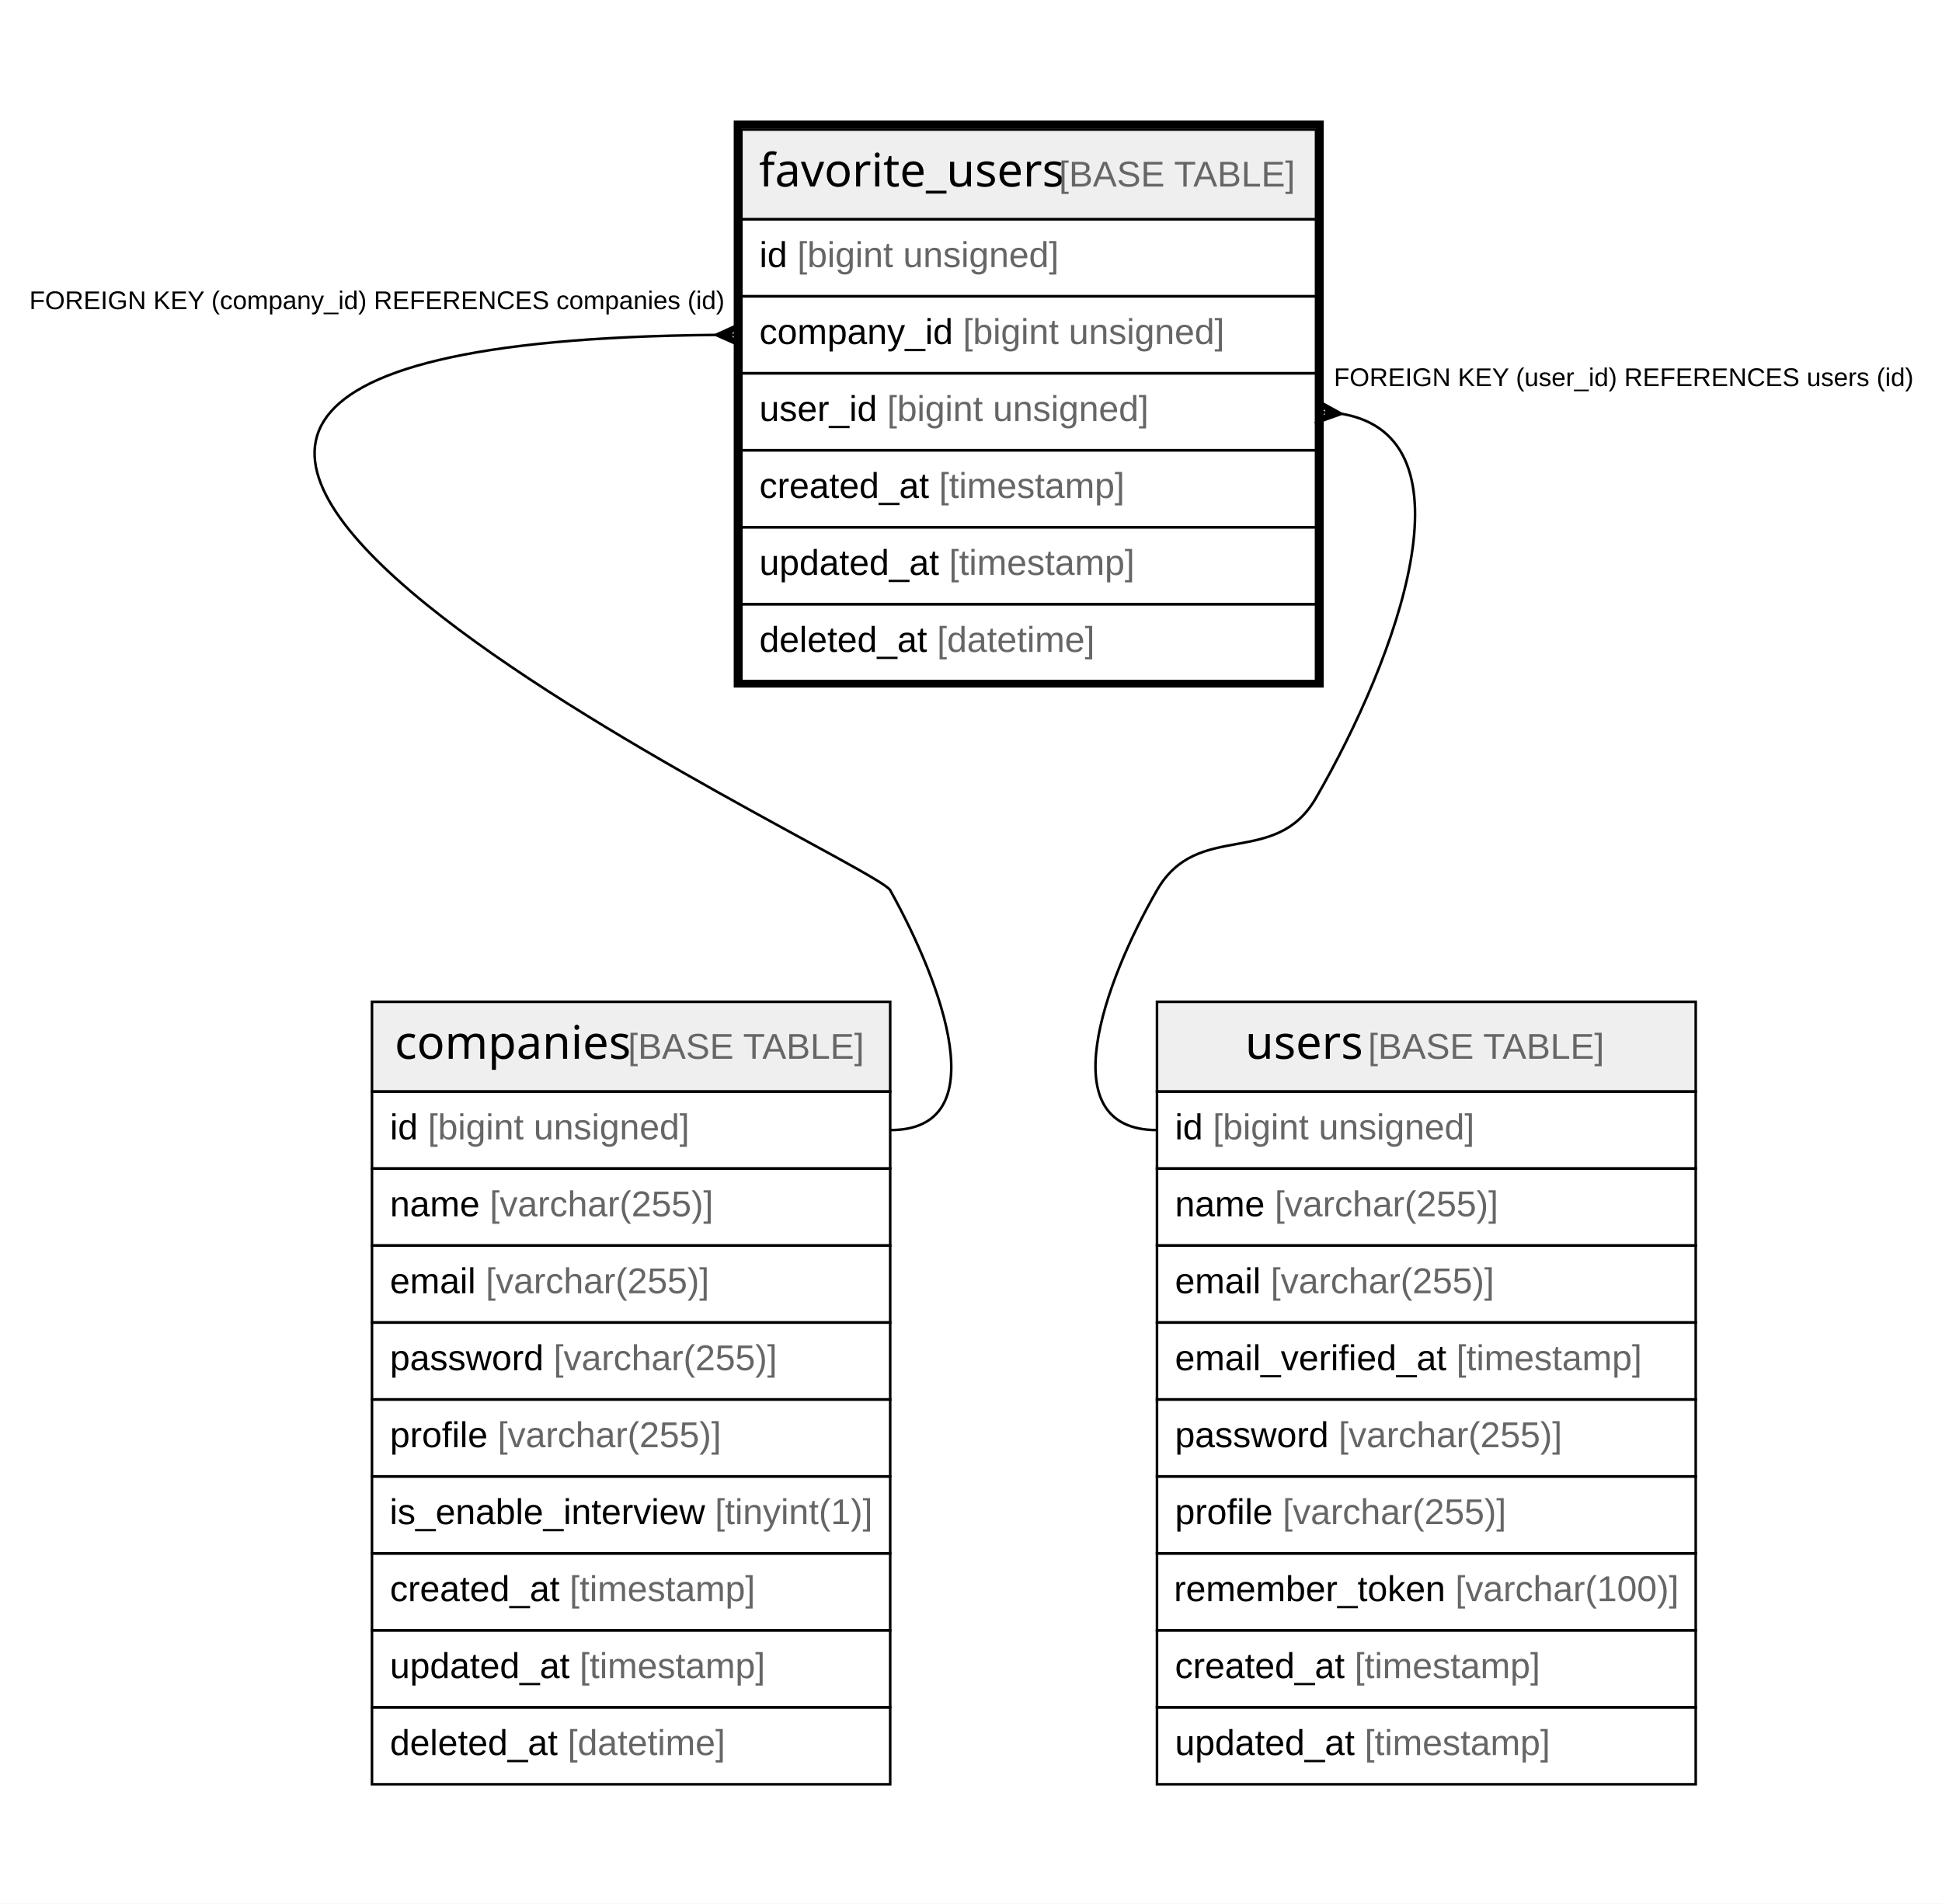
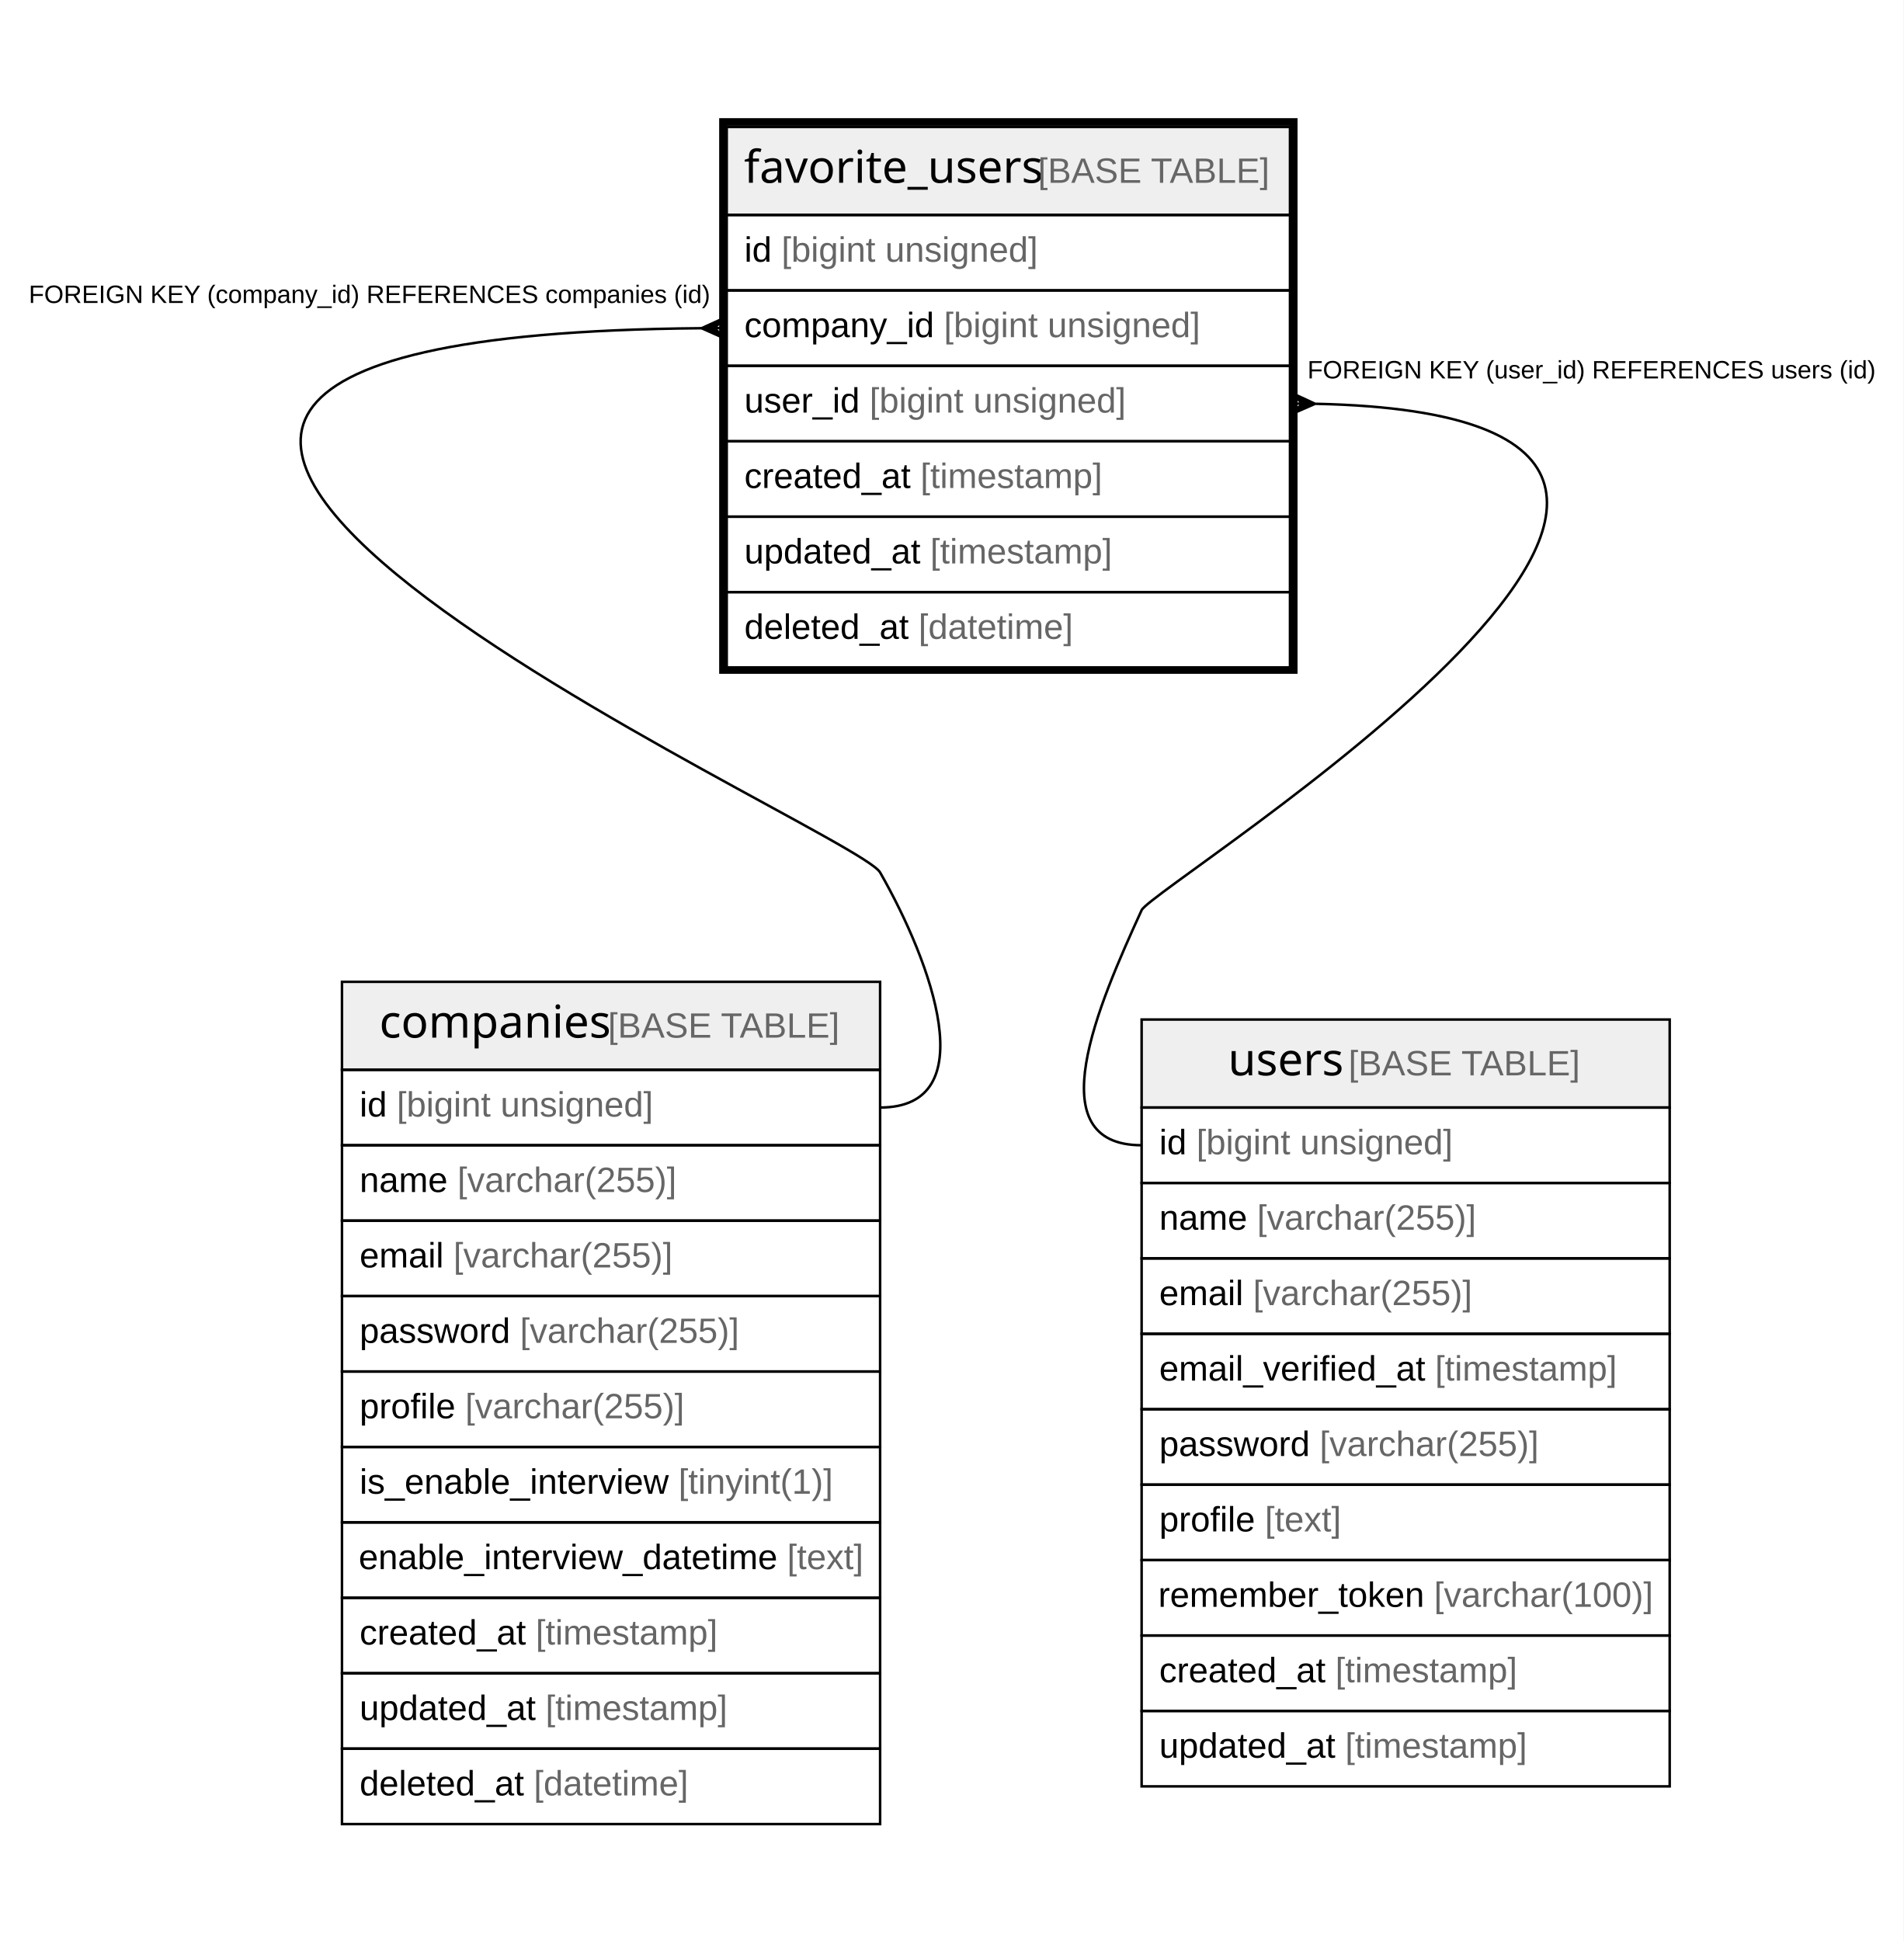
- <svg xmlns="http://www.w3.org/2000/svg" width="757pt" height="742pt" viewBox="0.00 0.00 757.00 742.00">
-   <g id="graph0" class="graph" transform="scale(1 1) rotate(0) translate(4 738)">
-     <polygon fill="#ffffff" stroke="transparent" points="-4,4 -4,-738 753,-738 753,4 -4,4" />
+ <svg xmlns="http://www.w3.org/2000/svg" width="757pt" height="772pt" viewBox="0.00 0.00 757.00 772.00">
+   <g id="graph0" class="graph" transform="scale(1 1) rotate(0) translate(4 768)">
+     <polygon fill="#ffffff" stroke="transparent" points="-4,4 -4,-768 753,-768 753,4 -4,4" />
    <g id="node1" class="node">
-       <polygon fill="#efefef" stroke="transparent" points="285,-652.5 285,-687.5 509,-687.5 509,-652.5 285,-652.5" />
-       <polygon fill="none" stroke="#000000" points="285,-652.5 285,-687.5 509,-687.5 509,-652.5 285,-652.5" />
-       <text text-anchor="start" x="291.863" y="-665.3" font-family="Arial Bold" font-size="18.00" fill="#000000">favorite_users</text>
-       <text text-anchor="start" x="404.883" y="-665.3" font-family="Arial" font-size="14.00" fill="#000000"> </text>
-       <text text-anchor="start" x="408.774" y="-665.3" font-family="Arial" font-size="14.00" fill="#666666">[BASE TABLE]</text>
+       <polygon fill="#efefef" stroke="transparent" points="285,-682.5 285,-717.5 509,-717.5 509,-682.5 285,-682.5" />
+       <polygon fill="none" stroke="#000000" points="285,-682.5 285,-717.5 509,-717.5 509,-682.5 285,-682.5" />
+       <text text-anchor="start" x="291.863" y="-695.3" font-family="Arial Bold" font-size="18.00" fill="#000000">favorite_users</text>
+       <text text-anchor="start" x="404.883" y="-695.3" font-family="Arial" font-size="14.00" fill="#000000"> </text>
+       <text text-anchor="start" x="408.774" y="-695.3" font-family="Arial" font-size="14.00" fill="#666666">[BASE TABLE]</text>
+       <polygon fill="none" stroke="#000000" points="285,-652.5 285,-682.5 509,-682.5 509,-652.5 285,-652.5" />
+       <text text-anchor="start" x="292" y="-663.9" font-family="Arial" font-size="14.00" fill="#000000">id </text>
+       <text text-anchor="start" x="306.78" y="-663.9" font-family="Arial" font-size="14.00" fill="#666666">[bigint unsigned]</text>
      <polygon fill="none" stroke="#000000" points="285,-622.5 285,-652.5 509,-652.5 509,-622.5 285,-622.5" />
-       <text text-anchor="start" x="292" y="-633.9" font-family="Arial" font-size="14.00" fill="#000000">id </text>
-       <text text-anchor="start" x="306.78" y="-633.9" font-family="Arial" font-size="14.00" fill="#666666">[bigint unsigned]</text>
+       <text text-anchor="start" x="292" y="-633.9" font-family="Arial" font-size="14.00" fill="#000000">company_id </text>
+       <text text-anchor="start" x="371.353" y="-633.9" font-family="Arial" font-size="14.00" fill="#666666">[bigint unsigned]</text>
      <polygon fill="none" stroke="#000000" points="285,-592.5 285,-622.5 509,-622.5 509,-592.5 285,-592.5" />
-       <text text-anchor="start" x="292" y="-603.9" font-family="Arial" font-size="14.00" fill="#000000">company_id </text>
-       <text text-anchor="start" x="371.353" y="-603.9" font-family="Arial" font-size="14.00" fill="#666666">[bigint unsigned]</text>
+       <text text-anchor="start" x="292" y="-603.9" font-family="Arial" font-size="14.00" fill="#000000">user_id </text>
+       <text text-anchor="start" x="341.788" y="-603.9" font-family="Arial" font-size="14.00" fill="#666666">[bigint unsigned]</text>
      <polygon fill="none" stroke="#000000" points="285,-562.5 285,-592.5 509,-592.5 509,-562.5 285,-562.5" />
-       <text text-anchor="start" x="292" y="-573.9" font-family="Arial" font-size="14.00" fill="#000000">user_id </text>
-       <text text-anchor="start" x="341.788" y="-573.9" font-family="Arial" font-size="14.00" fill="#666666">[bigint unsigned]</text>
+       <text text-anchor="start" x="292" y="-573.9" font-family="Arial" font-size="14.00" fill="#000000">created_at </text>
+       <text text-anchor="start" x="362.028" y="-573.9" font-family="Arial" font-size="14.00" fill="#666666">[timestamp]</text>
      <polygon fill="none" stroke="#000000" points="285,-532.5 285,-562.5 509,-562.5 509,-532.5 285,-532.5" />
-       <text text-anchor="start" x="292" y="-543.9" font-family="Arial" font-size="14.00" fill="#000000">created_at </text>
-       <text text-anchor="start" x="362.028" y="-543.9" font-family="Arial" font-size="14.00" fill="#666666">[timestamp]</text>
+       <text text-anchor="start" x="292" y="-543.9" font-family="Arial" font-size="14.00" fill="#000000">updated_at </text>
+       <text text-anchor="start" x="365.933" y="-543.9" font-family="Arial" font-size="14.00" fill="#666666">[timestamp]</text>
      <polygon fill="none" stroke="#000000" points="285,-502.5 285,-532.5 509,-532.5 509,-502.5 285,-502.5" />
-       <text text-anchor="start" x="292" y="-513.9" font-family="Arial" font-size="14.00" fill="#000000">updated_at </text>
-       <text text-anchor="start" x="365.933" y="-513.9" font-family="Arial" font-size="14.00" fill="#666666">[timestamp]</text>
-       <polygon fill="none" stroke="#000000" points="285,-472.5 285,-502.5 509,-502.5 509,-472.5 285,-472.5" />
-       <text text-anchor="start" x="292" y="-483.9" font-family="Arial" font-size="14.00" fill="#000000">deleted_at </text>
-       <text text-anchor="start" x="361.257" y="-483.9" font-family="Arial" font-size="14.00" fill="#666666">[datetime]</text>
-       <polygon fill="none" stroke="#000000" stroke-width="3" points="283.5,-471.5 283.5,-689.5 510.5,-689.5 510.5,-471.5 283.5,-471.5" />
+       <text text-anchor="start" x="292" y="-513.9" font-family="Arial" font-size="14.00" fill="#000000">deleted_at </text>
+       <text text-anchor="start" x="361.257" y="-513.9" font-family="Arial" font-size="14.00" fill="#666666">[datetime]</text>
+       <polygon fill="none" stroke="#000000" stroke-width="3" points="283.5,-501.5 283.5,-719.5 510.5,-719.5 510.5,-501.5 283.5,-501.5" />
    </g>
    <g id="node2" class="node">
-       <polygon fill="#efefef" stroke="transparent" points="141,-312.5 141,-347.5 343,-347.5 343,-312.5 141,-312.5" />
-       <polygon fill="none" stroke="#000000" points="141,-312.5 141,-347.5 343,-347.5 343,-312.5 141,-312.5" />
-       <text text-anchor="start" x="149.864" y="-325.3" font-family="Arial Bold" font-size="18.00" fill="#000000">companies</text>
-       <text text-anchor="start" x="236.882" y="-325.3" font-family="Arial" font-size="14.00" fill="#000000"> </text>
-       <text text-anchor="start" x="240.772" y="-325.3" font-family="Arial" font-size="14.00" fill="#666666">[BASE TABLE]</text>
-       <polygon fill="none" stroke="#000000" points="141,-282.5 141,-312.5 343,-312.5 343,-282.5 141,-282.5" />
-       <text text-anchor="start" x="148" y="-293.9" font-family="Arial" font-size="14.00" fill="#000000">id </text>
-       <text text-anchor="start" x="162.78" y="-293.9" font-family="Arial" font-size="14.00" fill="#666666">[bigint unsigned]</text>
-       <polygon fill="none" stroke="#000000" points="141,-252.5 141,-282.5 343,-282.5 343,-252.5 141,-252.5" />
-       <text text-anchor="start" x="148" y="-263.9" font-family="Arial" font-size="14.00" fill="#000000">name </text>
-       <text text-anchor="start" x="186.899" y="-263.9" font-family="Arial" font-size="14.00" fill="#666666">[varchar(255)]</text>
-       <polygon fill="none" stroke="#000000" points="141,-222.5 141,-252.5 343,-252.5 343,-222.5 141,-222.5" />
-       <text text-anchor="start" x="148" y="-233.9" font-family="Arial" font-size="14.00" fill="#000000">email </text>
-       <text text-anchor="start" x="185.33" y="-233.9" font-family="Arial" font-size="14.00" fill="#666666">[varchar(255)]</text>
-       <polygon fill="none" stroke="#000000" points="141,-192.5 141,-222.5 343,-222.5 343,-192.5 141,-192.5" />
-       <text text-anchor="start" x="148" y="-203.9" font-family="Arial" font-size="14.00" fill="#000000">password </text>
-       <text text-anchor="start" x="211.788" y="-203.9" font-family="Arial" font-size="14.00" fill="#666666">[varchar(255)]</text>
-       <polygon fill="none" stroke="#000000" points="141,-162.5 141,-192.5 343,-192.5 343,-162.5 141,-162.5" />
-       <text text-anchor="start" x="148" y="-173.9" font-family="Arial" font-size="14.00" fill="#000000">profile </text>
-       <text text-anchor="start" x="190.003" y="-173.9" font-family="Arial" font-size="14.00" fill="#666666">[varchar(255)]</text>
-       <polygon fill="none" stroke="#000000" points="141,-132.5 141,-162.5 343,-162.5 343,-132.5 141,-132.5" />
-       <text text-anchor="start" x="147.877" y="-143.9" font-family="Arial" font-size="14.00" fill="#000000">is_enable_interview </text>
-       <text text-anchor="start" x="274.678" y="-143.9" font-family="Arial" font-size="14.00" fill="#666666">[tinyint(1)]</text>
-       <polygon fill="none" stroke="#000000" points="141,-102.5 141,-132.5 343,-132.5 343,-102.5 141,-102.5" />
-       <text text-anchor="start" x="148" y="-113.9" font-family="Arial" font-size="14.00" fill="#000000">created_at </text>
-       <text text-anchor="start" x="218.028" y="-113.9" font-family="Arial" font-size="14.00" fill="#666666">[timestamp]</text>
-       <polygon fill="none" stroke="#000000" points="141,-72.5 141,-102.5 343,-102.5 343,-72.5 141,-72.5" />
-       <text text-anchor="start" x="148" y="-83.9" font-family="Arial" font-size="14.00" fill="#000000">updated_at </text>
-       <text text-anchor="start" x="221.933" y="-83.9" font-family="Arial" font-size="14.00" fill="#666666">[timestamp]</text>
-       <polygon fill="none" stroke="#000000" points="141,-42.5 141,-72.5 343,-72.5 343,-42.5 141,-42.5" />
-       <text text-anchor="start" x="148" y="-53.9" font-family="Arial" font-size="14.00" fill="#000000">deleted_at </text>
-       <text text-anchor="start" x="217.257" y="-53.9" font-family="Arial" font-size="14.00" fill="#666666">[datetime]</text>
+       <polygon fill="#efefef" stroke="transparent" points="132,-342.5 132,-377.5 346,-377.5 346,-342.5 132,-342.5" />
+       <polygon fill="none" stroke="#000000" points="132,-342.5 132,-377.5 346,-377.5 346,-342.5 132,-342.5" />
+       <text text-anchor="start" x="146.864" y="-355.3" font-family="Arial Bold" font-size="18.00" fill="#000000">companies</text>
+       <text text-anchor="start" x="233.882" y="-355.3" font-family="Arial" font-size="14.00" fill="#000000"> </text>
+       <text text-anchor="start" x="237.772" y="-355.3" font-family="Arial" font-size="14.00" fill="#666666">[BASE TABLE]</text>
+       <polygon fill="none" stroke="#000000" points="132,-312.5 132,-342.5 346,-342.5 346,-312.5 132,-312.5" />
+       <text text-anchor="start" x="139" y="-323.9" font-family="Arial" font-size="14.00" fill="#000000">id </text>
+       <text text-anchor="start" x="153.78" y="-323.9" font-family="Arial" font-size="14.00" fill="#666666">[bigint unsigned]</text>
+       <polygon fill="none" stroke="#000000" points="132,-282.5 132,-312.5 346,-312.5 346,-282.5 132,-282.5" />
+       <text text-anchor="start" x="139" y="-293.9" font-family="Arial" font-size="14.00" fill="#000000">name </text>
+       <text text-anchor="start" x="177.899" y="-293.9" font-family="Arial" font-size="14.00" fill="#666666">[varchar(255)]</text>
+       <polygon fill="none" stroke="#000000" points="132,-252.5 132,-282.5 346,-282.5 346,-252.5 132,-252.5" />
+       <text text-anchor="start" x="139" y="-263.9" font-family="Arial" font-size="14.00" fill="#000000">email </text>
+       <text text-anchor="start" x="176.33" y="-263.9" font-family="Arial" font-size="14.00" fill="#666666">[varchar(255)]</text>
+       <polygon fill="none" stroke="#000000" points="132,-222.5 132,-252.5 346,-252.5 346,-222.5 132,-222.5" />
+       <text text-anchor="start" x="139" y="-233.9" font-family="Arial" font-size="14.00" fill="#000000">password </text>
+       <text text-anchor="start" x="202.788" y="-233.9" font-family="Arial" font-size="14.00" fill="#666666">[varchar(255)]</text>
+       <polygon fill="none" stroke="#000000" points="132,-192.5 132,-222.5 346,-222.5 346,-192.5 132,-192.5" />
+       <text text-anchor="start" x="139" y="-203.9" font-family="Arial" font-size="14.00" fill="#000000">profile </text>
+       <text text-anchor="start" x="181.003" y="-203.9" font-family="Arial" font-size="14.00" fill="#666666">[varchar(255)]</text>
+       <polygon fill="none" stroke="#000000" points="132,-162.5 132,-192.5 346,-192.5 346,-162.5 132,-162.5" />
+       <text text-anchor="start" x="139" y="-173.9" font-family="Arial" font-size="14.00" fill="#000000">is_enable_interview </text>
+       <text text-anchor="start" x="265.801" y="-173.9" font-family="Arial" font-size="14.00" fill="#666666">[tinyint(1)]</text>
+       <polygon fill="none" stroke="#000000" points="132,-132.5 132,-162.5 346,-162.5 346,-132.5 132,-132.5" />
+       <text text-anchor="start" x="138.641" y="-143.9" font-family="Arial" font-size="14.00" fill="#000000">enable_interview_datetime </text>
+       <text text-anchor="start" x="309.014" y="-143.9" font-family="Arial" font-size="14.00" fill="#666666">[text]</text>
+       <polygon fill="none" stroke="#000000" points="132,-102.5 132,-132.5 346,-132.5 346,-102.5 132,-102.5" />
+       <text text-anchor="start" x="139" y="-113.9" font-family="Arial" font-size="14.00" fill="#000000">created_at </text>
+       <text text-anchor="start" x="209.028" y="-113.9" font-family="Arial" font-size="14.00" fill="#666666">[timestamp]</text>
+       <polygon fill="none" stroke="#000000" points="132,-72.5 132,-102.5 346,-102.5 346,-72.5 132,-72.5" />
+       <text text-anchor="start" x="139" y="-83.9" font-family="Arial" font-size="14.00" fill="#000000">updated_at </text>
+       <text text-anchor="start" x="212.933" y="-83.9" font-family="Arial" font-size="14.00" fill="#666666">[timestamp]</text>
+       <polygon fill="none" stroke="#000000" points="132,-42.5 132,-72.5 346,-72.5 346,-42.5 132,-42.5" />
+       <text text-anchor="start" x="139" y="-53.9" font-family="Arial" font-size="14.00" fill="#000000">deleted_at </text>
+       <text text-anchor="start" x="208.257" y="-53.9" font-family="Arial" font-size="14.00" fill="#666666">[datetime]</text>
    </g>
    <g id="edge1" class="edge">
-       <path fill="none" stroke="#000000" d="M274.865,-607.456C-109.907,-604.022 336.279,-403.083 343,-391 363.201,-354.685 384.556,-297.5 343,-297.5" />
-       <polygon fill="#000000" stroke="#000000" points="275,-607.456 284.98,-612 280,-607.478 285,-607.5 285,-607.5 285,-607.5 280,-607.478 285.02,-603 275,-607.456 275,-607.456" />
-       <text text-anchor="start" x="7.438" y="-617.5" font-family="Arial" font-size="10.00" fill="#000000">FOREIGN KEY (company_id) REFERENCES companies (id)</text>
+       <path fill="none" stroke="#000000" d="M274.98,-637.459C-116.935,-634.217 335.795,-438.872 346,-421 366.606,-384.913 387.556,-327.5 346,-327.5" />
+       <polygon fill="#000000" stroke="#000000" points="275,-637.459 284.982,-642 280,-637.48 285,-637.5 285,-637.5 285,-637.5 280,-637.48 285.018,-633 275,-637.459 275,-637.459" />
+       <text text-anchor="start" x="7.438" y="-647.5" font-family="Arial" font-size="10.00" fill="#000000">FOREIGN KEY (company_id) REFERENCES companies (id)</text>
    </g>
    <g id="node3" class="node">
-       <polygon fill="#efefef" stroke="transparent" points="447,-312.5 447,-347.5 657,-347.5 657,-312.5 447,-312.5" />
-       <polygon fill="none" stroke="#000000" points="447,-312.5 447,-347.5 657,-347.5 657,-312.5 447,-312.5" />
-       <text text-anchor="start" x="481.371" y="-325.3" font-family="Arial Bold" font-size="18.00" fill="#000000">users</text>
-       <text text-anchor="start" x="525.375" y="-325.3" font-family="Arial" font-size="14.00" fill="#000000"> </text>
-       <text text-anchor="start" x="529.266" y="-325.3" font-family="Arial" font-size="14.00" fill="#666666">[BASE TABLE]</text>
-       <polygon fill="none" stroke="#000000" points="447,-282.5 447,-312.5 657,-312.5 657,-282.5 447,-282.5" />
-       <text text-anchor="start" x="454" y="-293.9" font-family="Arial" font-size="14.00" fill="#000000">id </text>
-       <text text-anchor="start" x="468.78" y="-293.9" font-family="Arial" font-size="14.00" fill="#666666">[bigint unsigned]</text>
-       <polygon fill="none" stroke="#000000" points="447,-252.5 447,-282.5 657,-282.5 657,-252.5 447,-252.5" />
-       <text text-anchor="start" x="454" y="-263.9" font-family="Arial" font-size="14.00" fill="#000000">name </text>
-       <text text-anchor="start" x="492.899" y="-263.9" font-family="Arial" font-size="14.00" fill="#666666">[varchar(255)]</text>
-       <polygon fill="none" stroke="#000000" points="447,-222.5 447,-252.5 657,-252.5 657,-222.5 447,-222.5" />
-       <text text-anchor="start" x="454" y="-233.9" font-family="Arial" font-size="14.00" fill="#000000">email </text>
-       <text text-anchor="start" x="491.33" y="-233.9" font-family="Arial" font-size="14.00" fill="#666666">[varchar(255)]</text>
-       <polygon fill="none" stroke="#000000" points="447,-192.5 447,-222.5 657,-222.5 657,-192.5 447,-192.5" />
-       <text text-anchor="start" x="454" y="-203.9" font-family="Arial" font-size="14.00" fill="#000000">email_verified_at </text>
-       <text text-anchor="start" x="563.68" y="-203.9" font-family="Arial" font-size="14.00" fill="#666666">[timestamp]</text>
-       <polygon fill="none" stroke="#000000" points="447,-162.5 447,-192.5 657,-192.5 657,-162.5 447,-162.5" />
-       <text text-anchor="start" x="454" y="-173.9" font-family="Arial" font-size="14.00" fill="#000000">password </text>
-       <text text-anchor="start" x="517.788" y="-173.9" font-family="Arial" font-size="14.00" fill="#666666">[varchar(255)]</text>
-       <polygon fill="none" stroke="#000000" points="447,-132.5 447,-162.5 657,-162.5 657,-132.5 447,-132.5" />
-       <text text-anchor="start" x="454" y="-143.9" font-family="Arial" font-size="14.00" fill="#000000">profile </text>
-       <text text-anchor="start" x="496.003" y="-143.9" font-family="Arial" font-size="14.00" fill="#666666">[varchar(255)]</text>
-       <polygon fill="none" stroke="#000000" points="447,-102.5 447,-132.5 657,-132.5 657,-102.5 447,-102.5" />
-       <text text-anchor="start" x="453.598" y="-113.9" font-family="Arial" font-size="14.00" fill="#000000">remember_token </text>
-       <text text-anchor="start" x="563.283" y="-113.9" font-family="Arial" font-size="14.00" fill="#666666">[varchar(100)]</text>
-       <polygon fill="none" stroke="#000000" points="447,-72.5 447,-102.5 657,-102.5 657,-72.5 447,-72.5" />
-       <text text-anchor="start" x="454" y="-83.9" font-family="Arial" font-size="14.00" fill="#000000">created_at </text>
-       <text text-anchor="start" x="524.028" y="-83.9" font-family="Arial" font-size="14.00" fill="#666666">[timestamp]</text>
-       <polygon fill="none" stroke="#000000" points="447,-42.5 447,-72.5 657,-72.5 657,-42.5 447,-42.5" />
-       <text text-anchor="start" x="454" y="-53.9" font-family="Arial" font-size="14.00" fill="#000000">updated_at </text>
-       <text text-anchor="start" x="527.933" y="-53.9" font-family="Arial" font-size="14.00" fill="#666666">[timestamp]</text>
+       <polygon fill="#efefef" stroke="transparent" points="450,-327.5 450,-362.5 660,-362.5 660,-327.5 450,-327.5" />
+       <polygon fill="none" stroke="#000000" points="450,-327.5 450,-362.5 660,-362.5 660,-327.5 450,-327.5" />
+       <text text-anchor="start" x="484.371" y="-340.3" font-family="Arial Bold" font-size="18.00" fill="#000000">users</text>
+       <text text-anchor="start" x="528.375" y="-340.3" font-family="Arial" font-size="14.00" fill="#000000"> </text>
+       <text text-anchor="start" x="532.266" y="-340.3" font-family="Arial" font-size="14.00" fill="#666666">[BASE TABLE]</text>
+       <polygon fill="none" stroke="#000000" points="450,-297.5 450,-327.5 660,-327.5 660,-297.5 450,-297.5" />
+       <text text-anchor="start" x="457" y="-308.9" font-family="Arial" font-size="14.00" fill="#000000">id </text>
+       <text text-anchor="start" x="471.78" y="-308.9" font-family="Arial" font-size="14.00" fill="#666666">[bigint unsigned]</text>
+       <polygon fill="none" stroke="#000000" points="450,-267.5 450,-297.5 660,-297.5 660,-267.5 450,-267.5" />
+       <text text-anchor="start" x="457" y="-278.9" font-family="Arial" font-size="14.00" fill="#000000">name </text>
+       <text text-anchor="start" x="495.899" y="-278.9" font-family="Arial" font-size="14.00" fill="#666666">[varchar(255)]</text>
+       <polygon fill="none" stroke="#000000" points="450,-237.5 450,-267.5 660,-267.5 660,-237.5 450,-237.5" />
+       <text text-anchor="start" x="457" y="-248.9" font-family="Arial" font-size="14.00" fill="#000000">email </text>
+       <text text-anchor="start" x="494.33" y="-248.9" font-family="Arial" font-size="14.00" fill="#666666">[varchar(255)]</text>
+       <polygon fill="none" stroke="#000000" points="450,-207.5 450,-237.5 660,-237.5 660,-207.5 450,-207.5" />
+       <text text-anchor="start" x="457" y="-218.9" font-family="Arial" font-size="14.00" fill="#000000">email_verified_at </text>
+       <text text-anchor="start" x="566.68" y="-218.9" font-family="Arial" font-size="14.00" fill="#666666">[timestamp]</text>
+       <polygon fill="none" stroke="#000000" points="450,-177.5 450,-207.5 660,-207.5 660,-177.5 450,-177.5" />
+       <text text-anchor="start" x="457" y="-188.9" font-family="Arial" font-size="14.00" fill="#000000">password </text>
+       <text text-anchor="start" x="520.788" y="-188.9" font-family="Arial" font-size="14.00" fill="#666666">[varchar(255)]</text>
+       <polygon fill="none" stroke="#000000" points="450,-147.5 450,-177.5 660,-177.5 660,-147.5 450,-147.5" />
+       <text text-anchor="start" x="457" y="-158.9" font-family="Arial" font-size="14.00" fill="#000000">profile </text>
+       <text text-anchor="start" x="499.003" y="-158.9" font-family="Arial" font-size="14.00" fill="#666666">[text]</text>
+       <polygon fill="none" stroke="#000000" points="450,-117.5 450,-147.5 660,-147.5 660,-117.5 450,-117.5" />
+       <text text-anchor="start" x="456.598" y="-128.9" font-family="Arial" font-size="14.00" fill="#000000">remember_token </text>
+       <text text-anchor="start" x="566.283" y="-128.9" font-family="Arial" font-size="14.00" fill="#666666">[varchar(100)]</text>
+       <polygon fill="none" stroke="#000000" points="450,-87.5 450,-117.5 660,-117.5 660,-87.5 450,-87.5" />
+       <text text-anchor="start" x="457" y="-98.9" font-family="Arial" font-size="14.00" fill="#000000">created_at </text>
+       <text text-anchor="start" x="527.028" y="-98.9" font-family="Arial" font-size="14.00" fill="#666666">[timestamp]</text>
+       <polygon fill="none" stroke="#000000" points="450,-57.5 450,-87.5 660,-87.5 660,-57.5 450,-57.5" />
+       <text text-anchor="start" x="457" y="-68.9" font-family="Arial" font-size="14.00" fill="#000000">updated_at </text>
+       <text text-anchor="start" x="530.933" y="-68.9" font-family="Arial" font-size="14.00" fill="#666666">[timestamp]</text>
    </g>
    <g id="edge2" class="edge">
-       <path fill="none" stroke="#000000" d="M519.09,-576.691C572.223,-567.483 540.548,-481.798 509,-427 493.102,-399.385 462.898,-418.615 447,-391 426.267,-354.986 405.444,-297.5 447,-297.5" />
-       <polygon fill="#000000" stroke="#000000" points="518.968,-576.7 508.64,-573.014 513.984,-577.1 509,-577.5 509,-577.5 509,-577.5 513.984,-577.1 509.36,-581.986 518.968,-576.7 518.968,-576.7" />
-       <text text-anchor="start" x="515.945" y="-587.5" font-family="Arial" font-size="10.00" fill="#000000">FOREIGN KEY (user_id) REFERENCES users (id)</text>
+       <path fill="none" stroke="#000000" d="M519.283,-607.394C758.976,-602.303 454.603,-416.062 450,-406 432.714,-368.21 408.444,-312.5 450,-312.5" />
+       <polygon fill="#000000" stroke="#000000" points="519,-607.396 508.953,-603 514,-607.448 509,-607.5 509,-607.5 509,-607.5 514,-607.448 509.047,-612 519,-607.396 519,-607.396" />
+       <text text-anchor="start" x="515.945" y="-617.5" font-family="Arial" font-size="10.00" fill="#000000">FOREIGN KEY (user_id) REFERENCES users (id)</text>
    </g>
  </g>
</svg>
